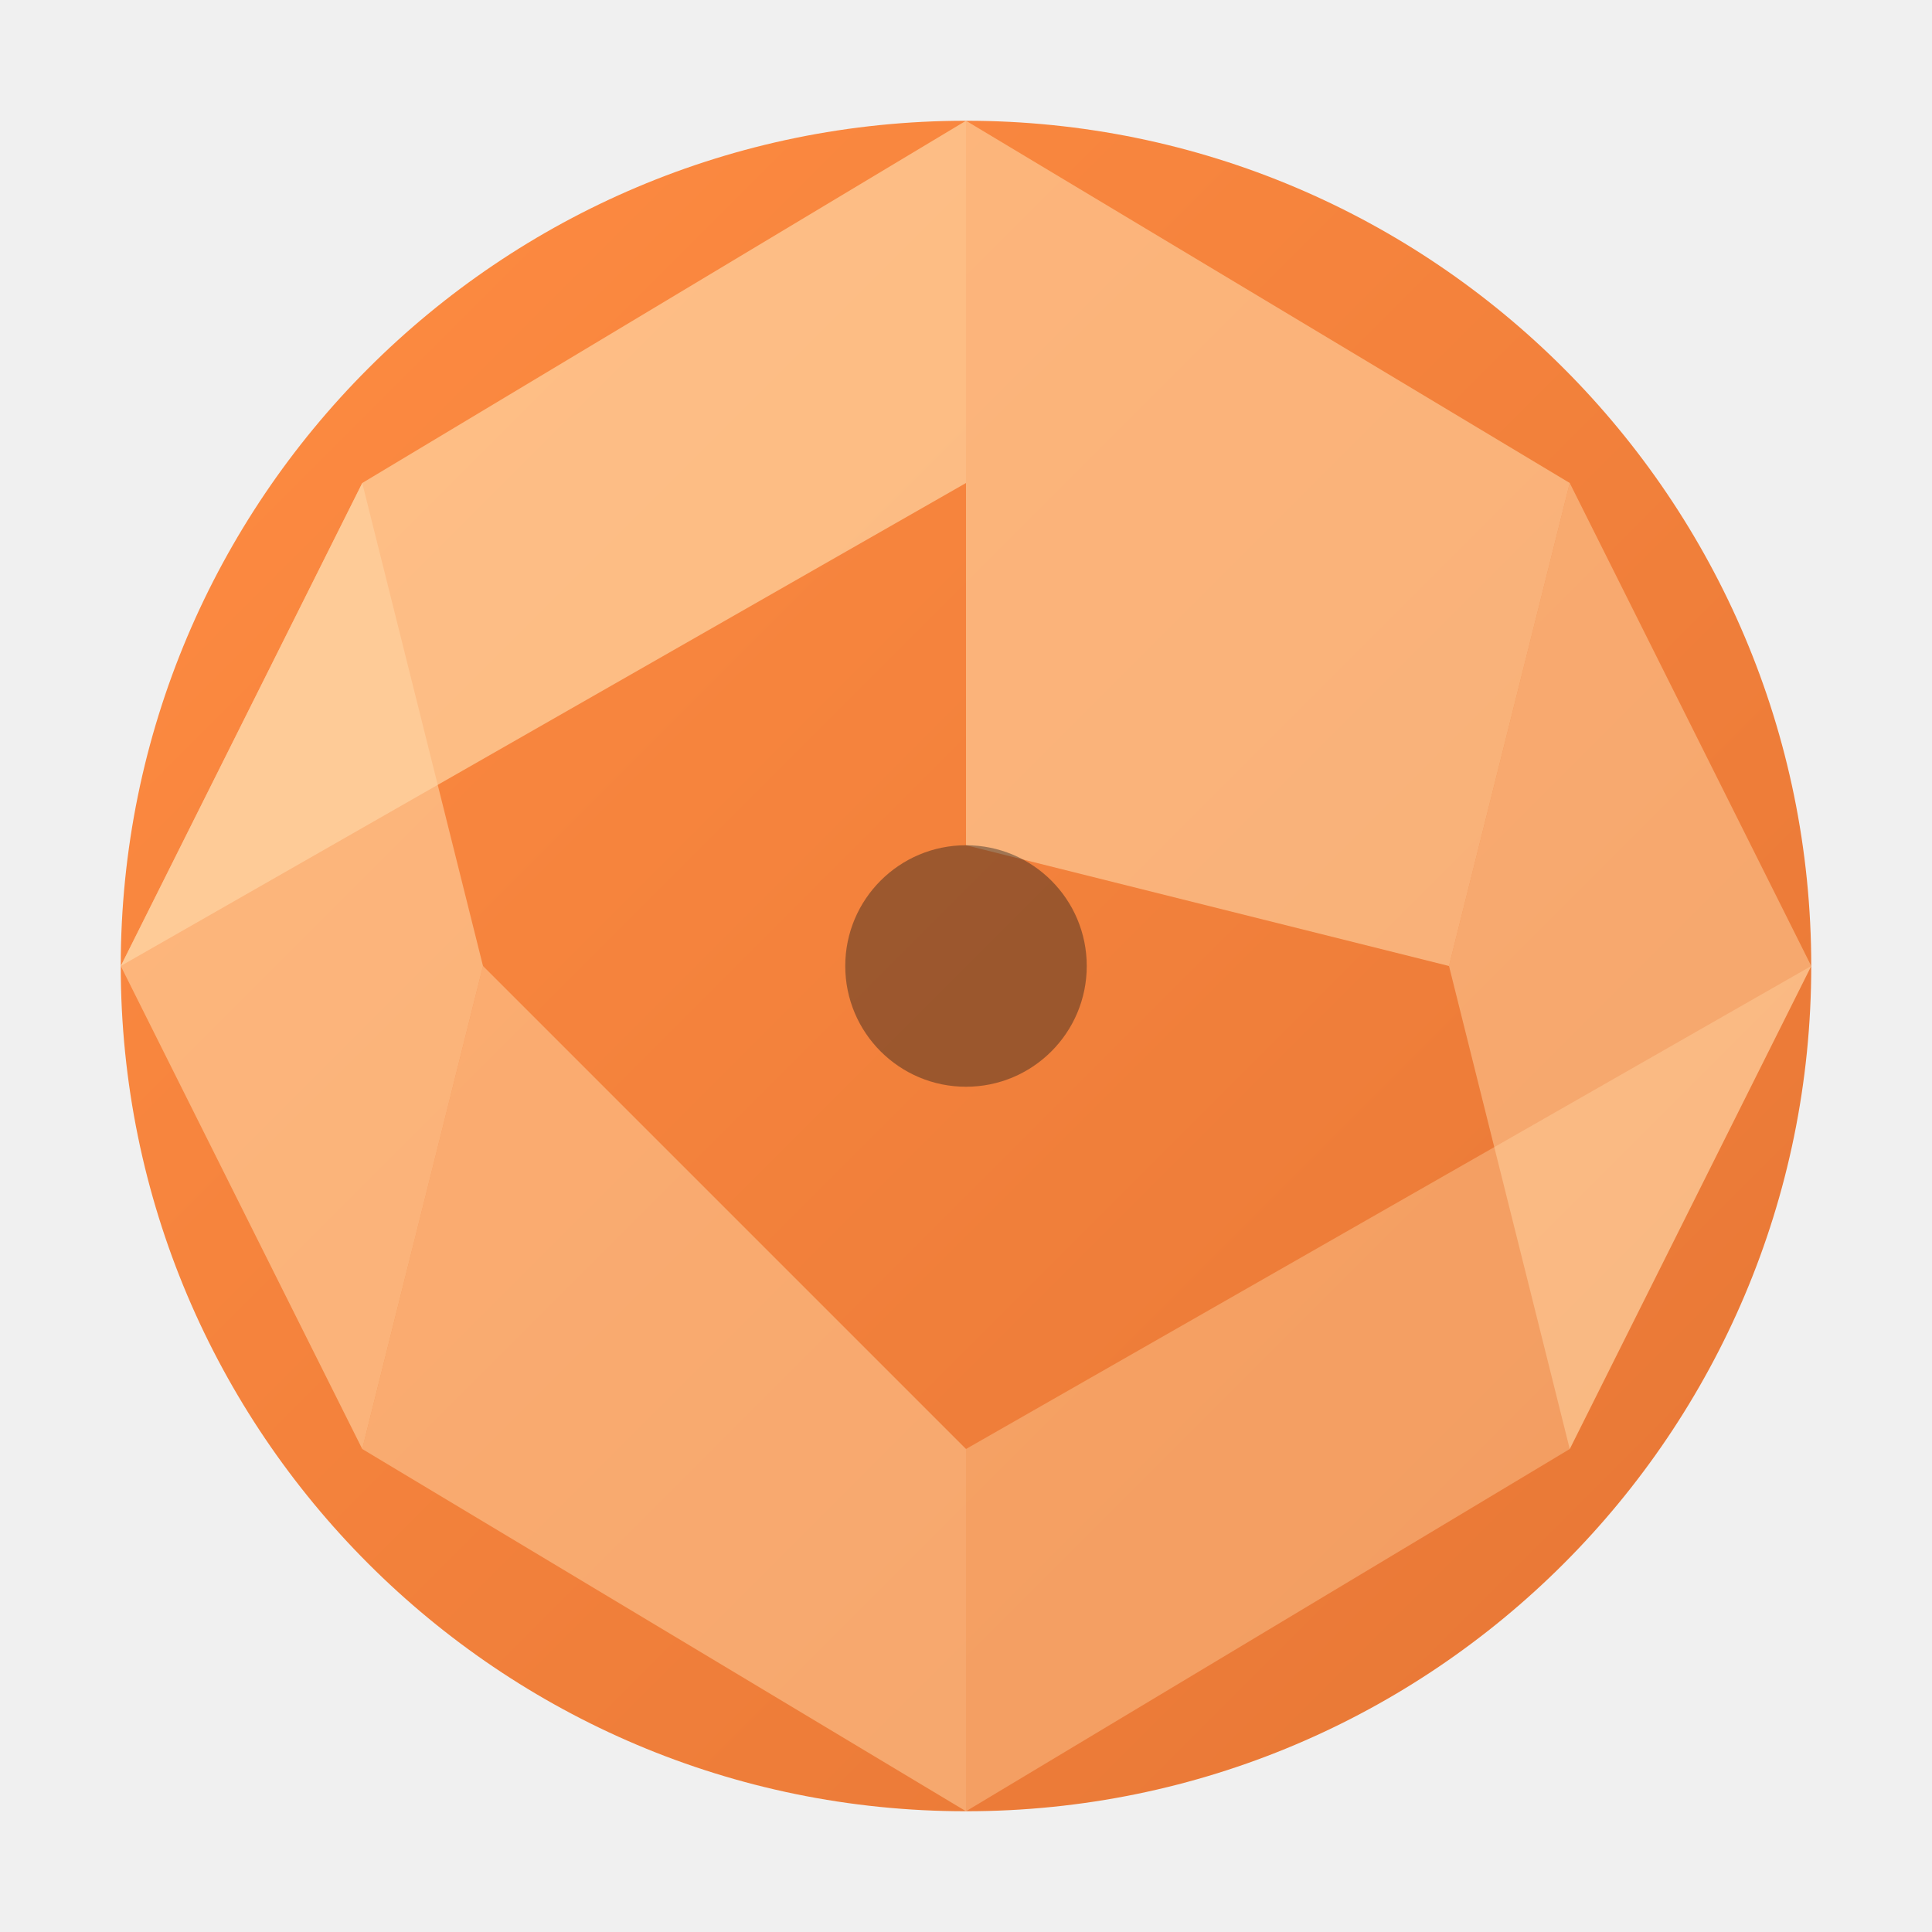
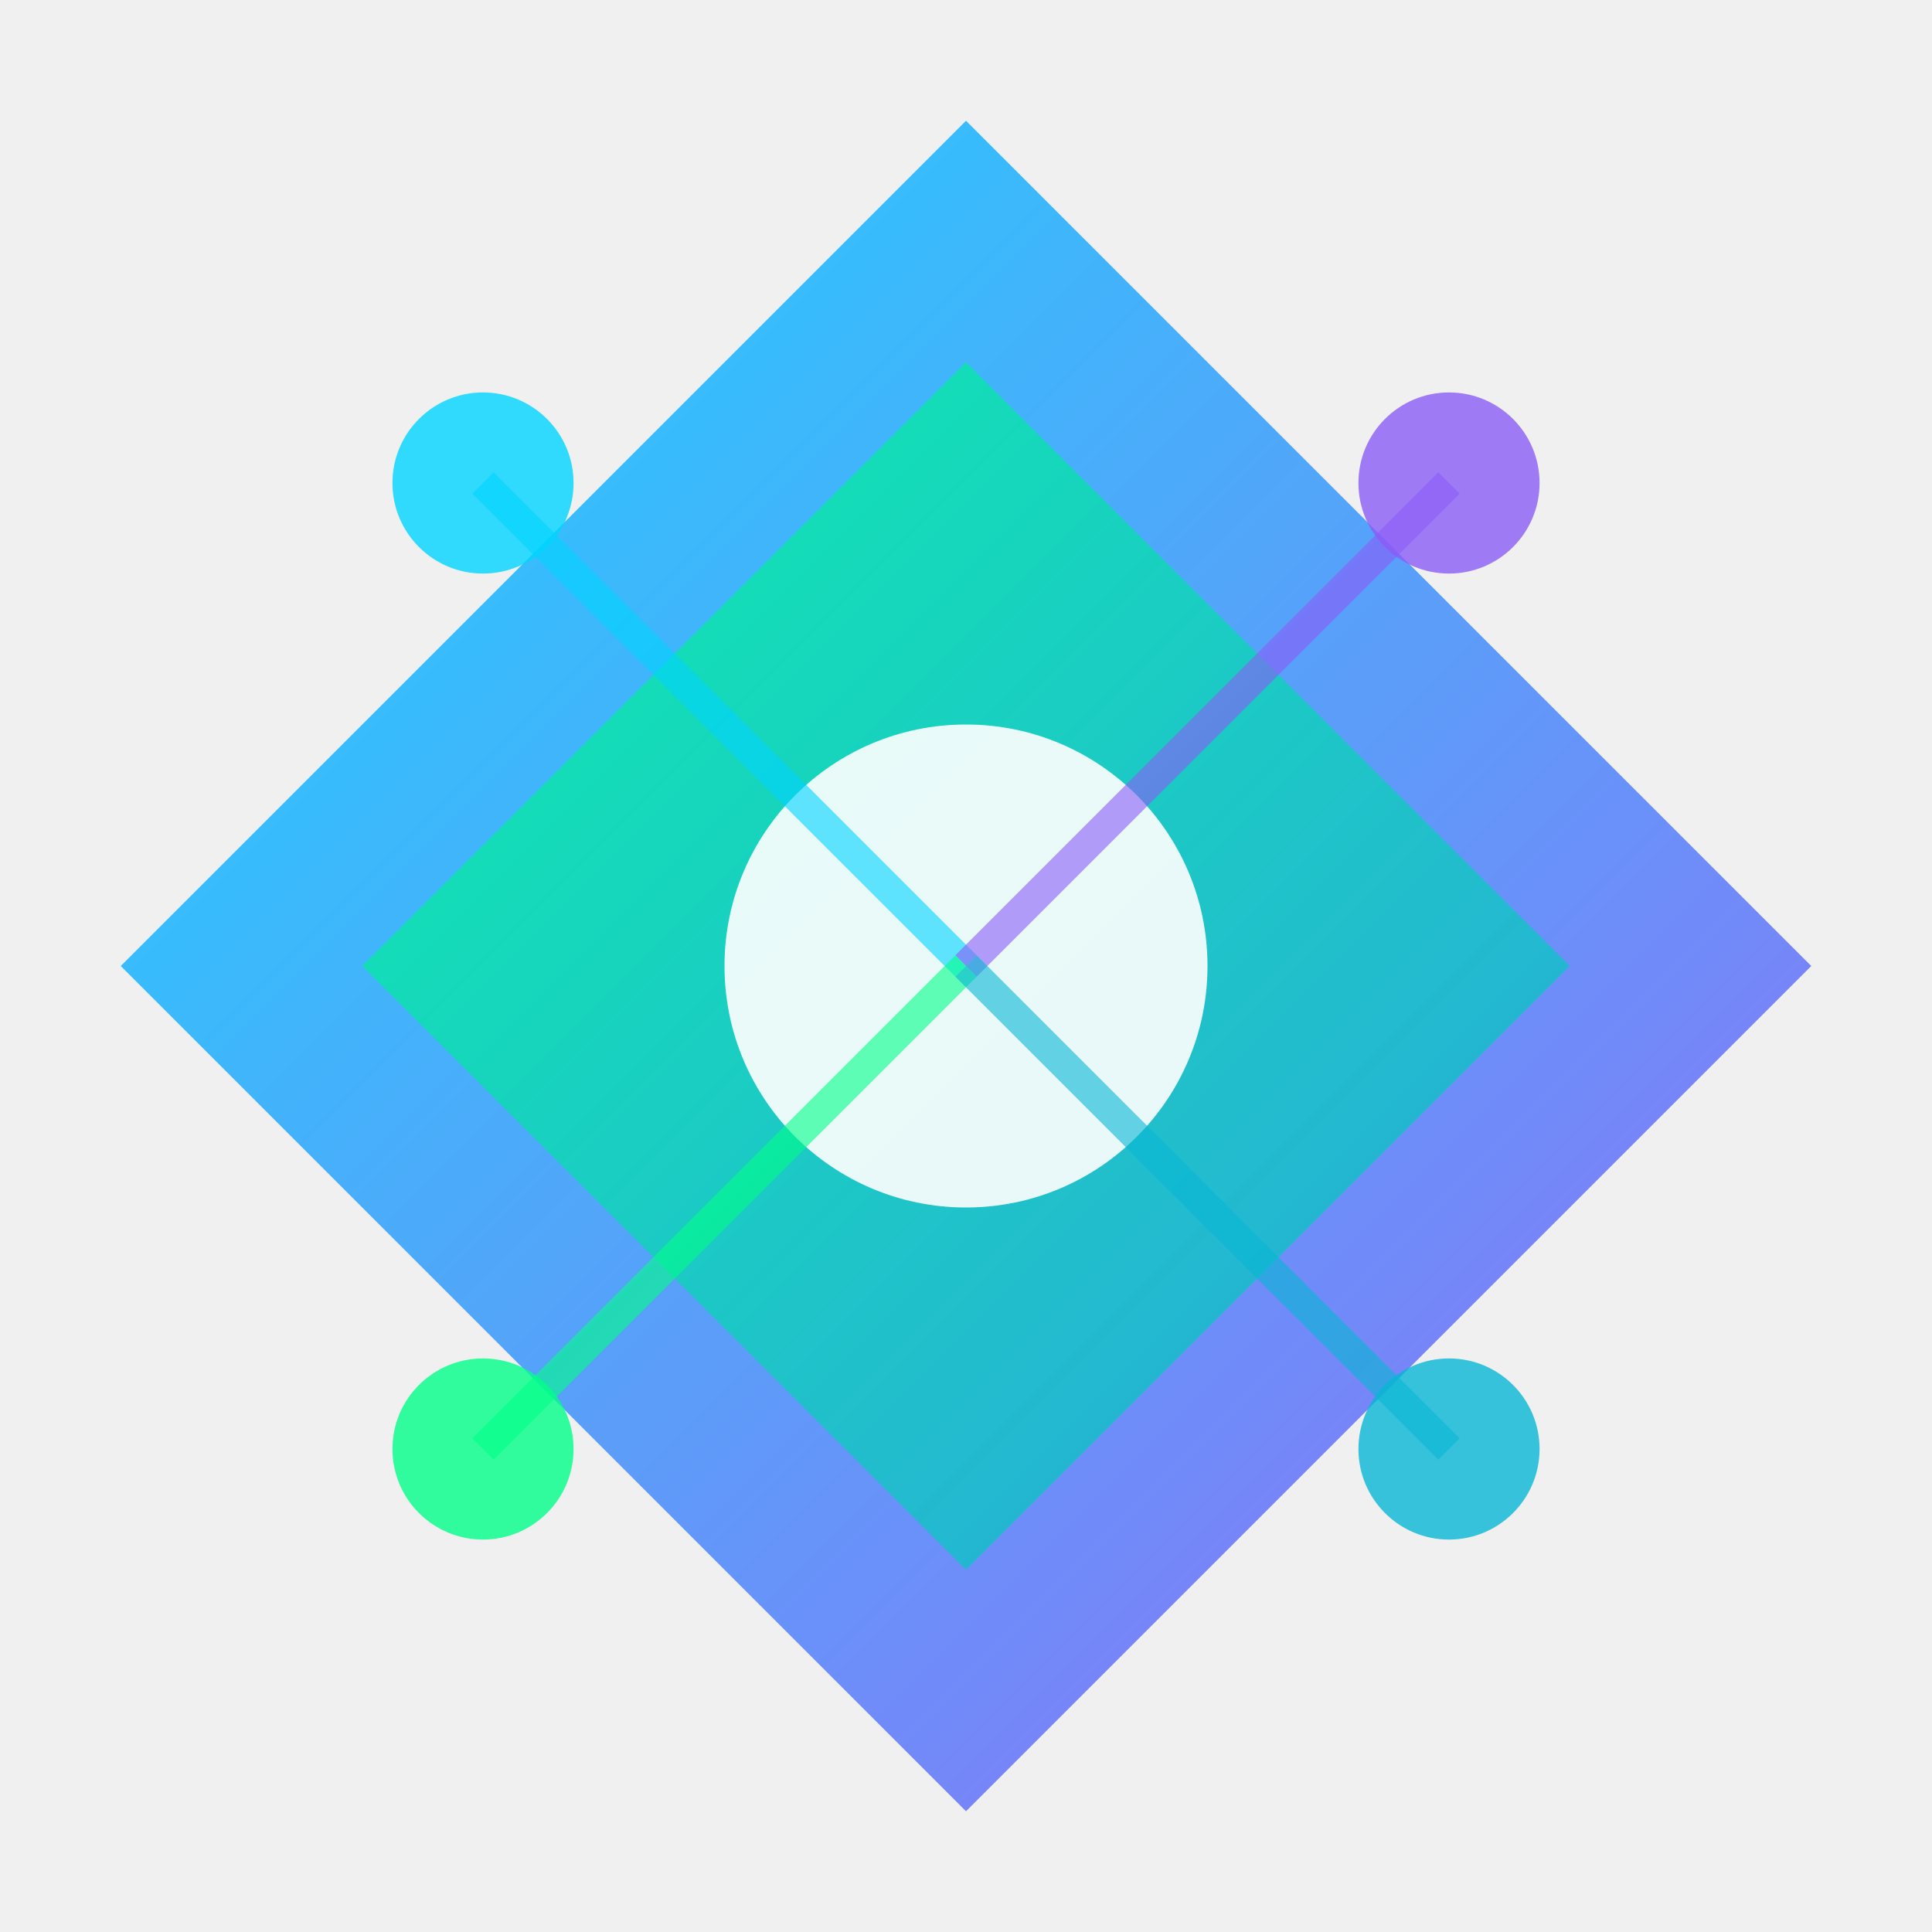
<svg xmlns="http://www.w3.org/2000/svg" width="32" height="32" viewBox="0 0 32 32" fill="none">
  <defs>
-     <linearGradient id="tangerineGradient" x1="0%" y1="0%" x2="100%" y2="100%">
-       <stop offset="0%" style="stop-color:#FF8C42;stop-opacity:1" />
-       <stop offset="100%" style="stop-color:#E67635;stop-opacity:1" />
+     <linearGradient id="primaryGradient" x1="0%" y1="0%" x2="100%" y2="100%">
+       <stop offset="0%" style="stop-color:#00D4FF;stop-opacity:1" />
+       <stop offset="100%" style="stop-color:#8B5CF6;stop-opacity:1" />
+     </linearGradient>
+     <linearGradient id="accentGradient" x1="0%" y1="0%" x2="100%" y2="100%">
+       <stop offset="0%" style="stop-color:#00FF88;stop-opacity:1" />
+       <stop offset="100%" style="stop-color:#06B6D4;stop-opacity:1" />
    </linearGradient>
  </defs>
-   <circle cx="16" cy="16" r="14" fill="url(#tangerineGradient)" />
-   <path d="M16 2 L26 8 L24 16 L16 14 Z" fill="#FFD4A3" opacity="0.6" />
-   <path d="M26 8 L30 16 L26 24 L24 16 Z" fill="#FFD4A3" opacity="0.5" />
-   <path d="M30 16 L26 24 L16 30 L16 24 Z" fill="#FFD4A3" opacity="0.4" />
-   <path d="M16 30 L6 24 L8 16 L16 24 Z" fill="#FFD4A3" opacity="0.5" />
-   <path d="M6 24 L2 16 L6 8 L8 16 Z" fill="#FFD4A3" opacity="0.6" />
-   <path d="M2 16 L6 8 L16 2 L16 8 Z" fill="#FFD4A3" opacity="0.7" />
-   <circle cx="16" cy="16" r="2" fill="#1A1A1A" opacity="0.4" />
+   <polygon points="16,2 30,16 16,30 2,16" fill="url(#primaryGradient)" opacity="0.9" />
+   <polygon points="16,6 26,16 16,26 6,16" fill="url(#accentGradient)" opacity="0.7" />
+   <circle cx="16" cy="16" r="4" fill="#FFFFFF" opacity="0.9" />
+   <circle cx="8" cy="8" r="1.5" fill="#00D4FF" opacity="0.8" />
+   <circle cx="24" cy="8" r="1.5" fill="#8B5CF6" opacity="0.8" />
+   <circle cx="8" cy="24" r="1.5" fill="#00FF88" opacity="0.8" />
+   <circle cx="24" cy="24" r="1.5" fill="#06B6D4" opacity="0.8" />
+   <line x1="8" y1="8" x2="16" y2="16" stroke="#00D4FF" stroke-width="0.5" opacity="0.6" />
+   <line x1="24" y1="8" x2="16" y2="16" stroke="#8B5CF6" stroke-width="0.5" opacity="0.6" />
+   <line x1="8" y1="24" x2="16" y2="16" stroke="#00FF88" stroke-width="0.5" opacity="0.6" />
+   <line x1="24" y1="24" x2="16" y2="16" stroke="#06B6D4" stroke-width="0.5" opacity="0.6" />
</svg>
